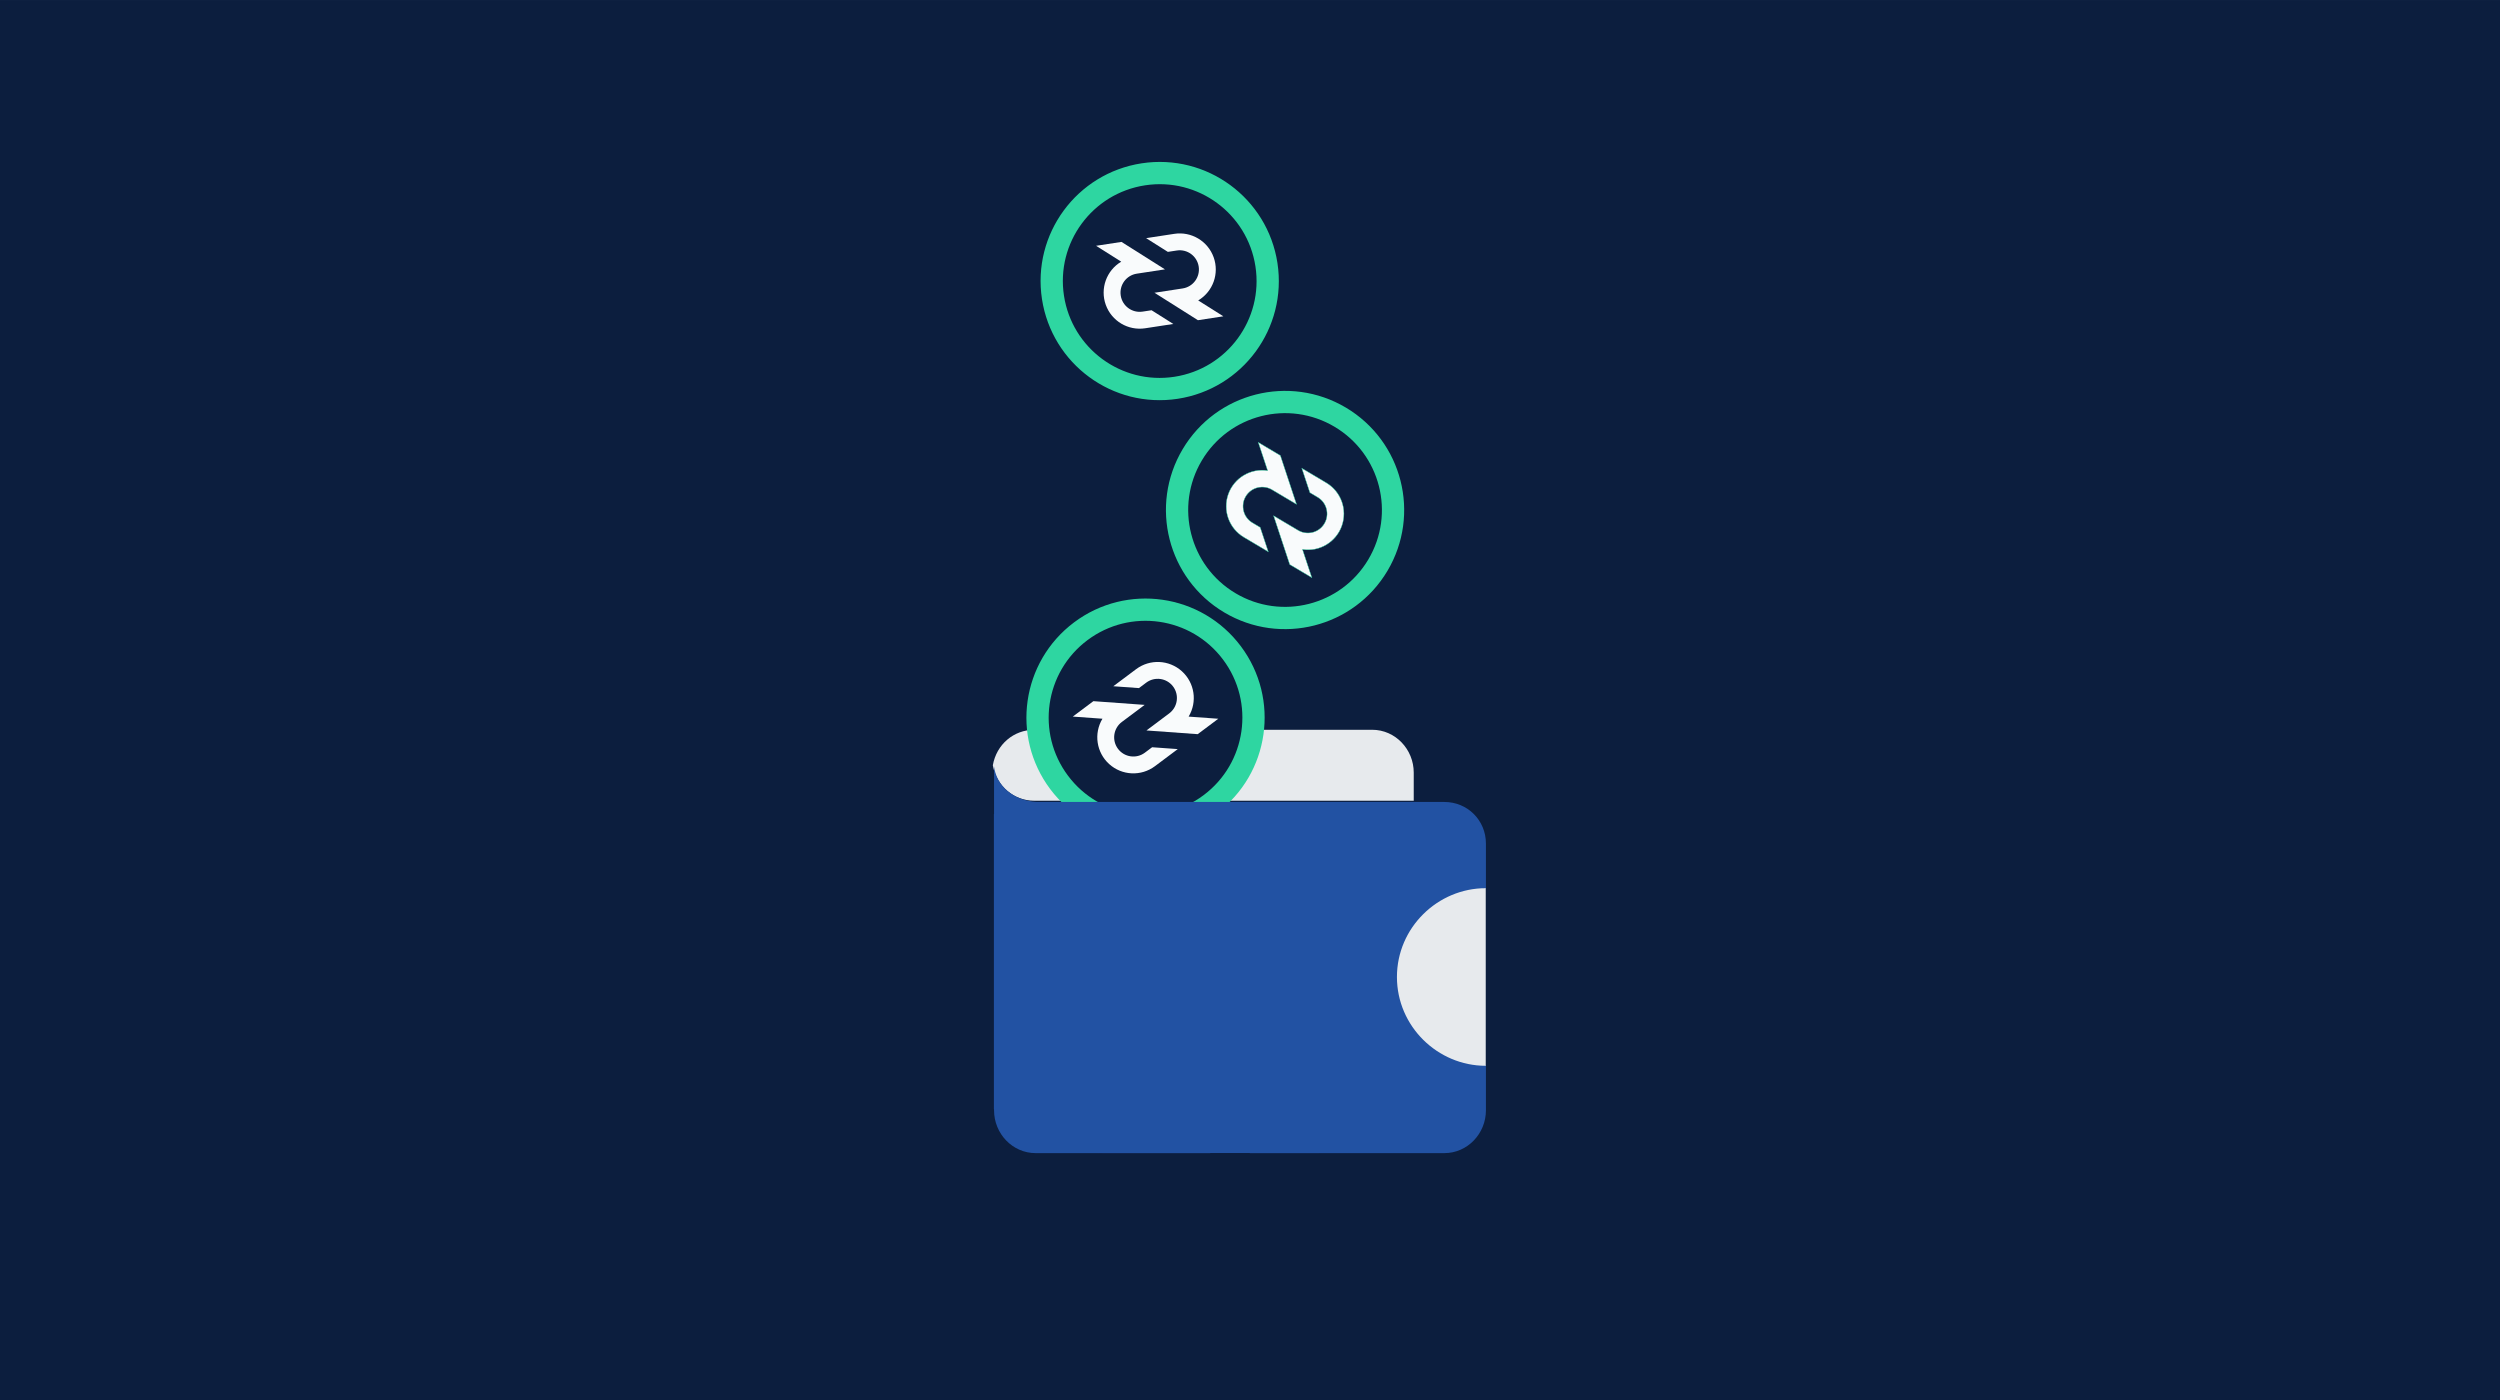
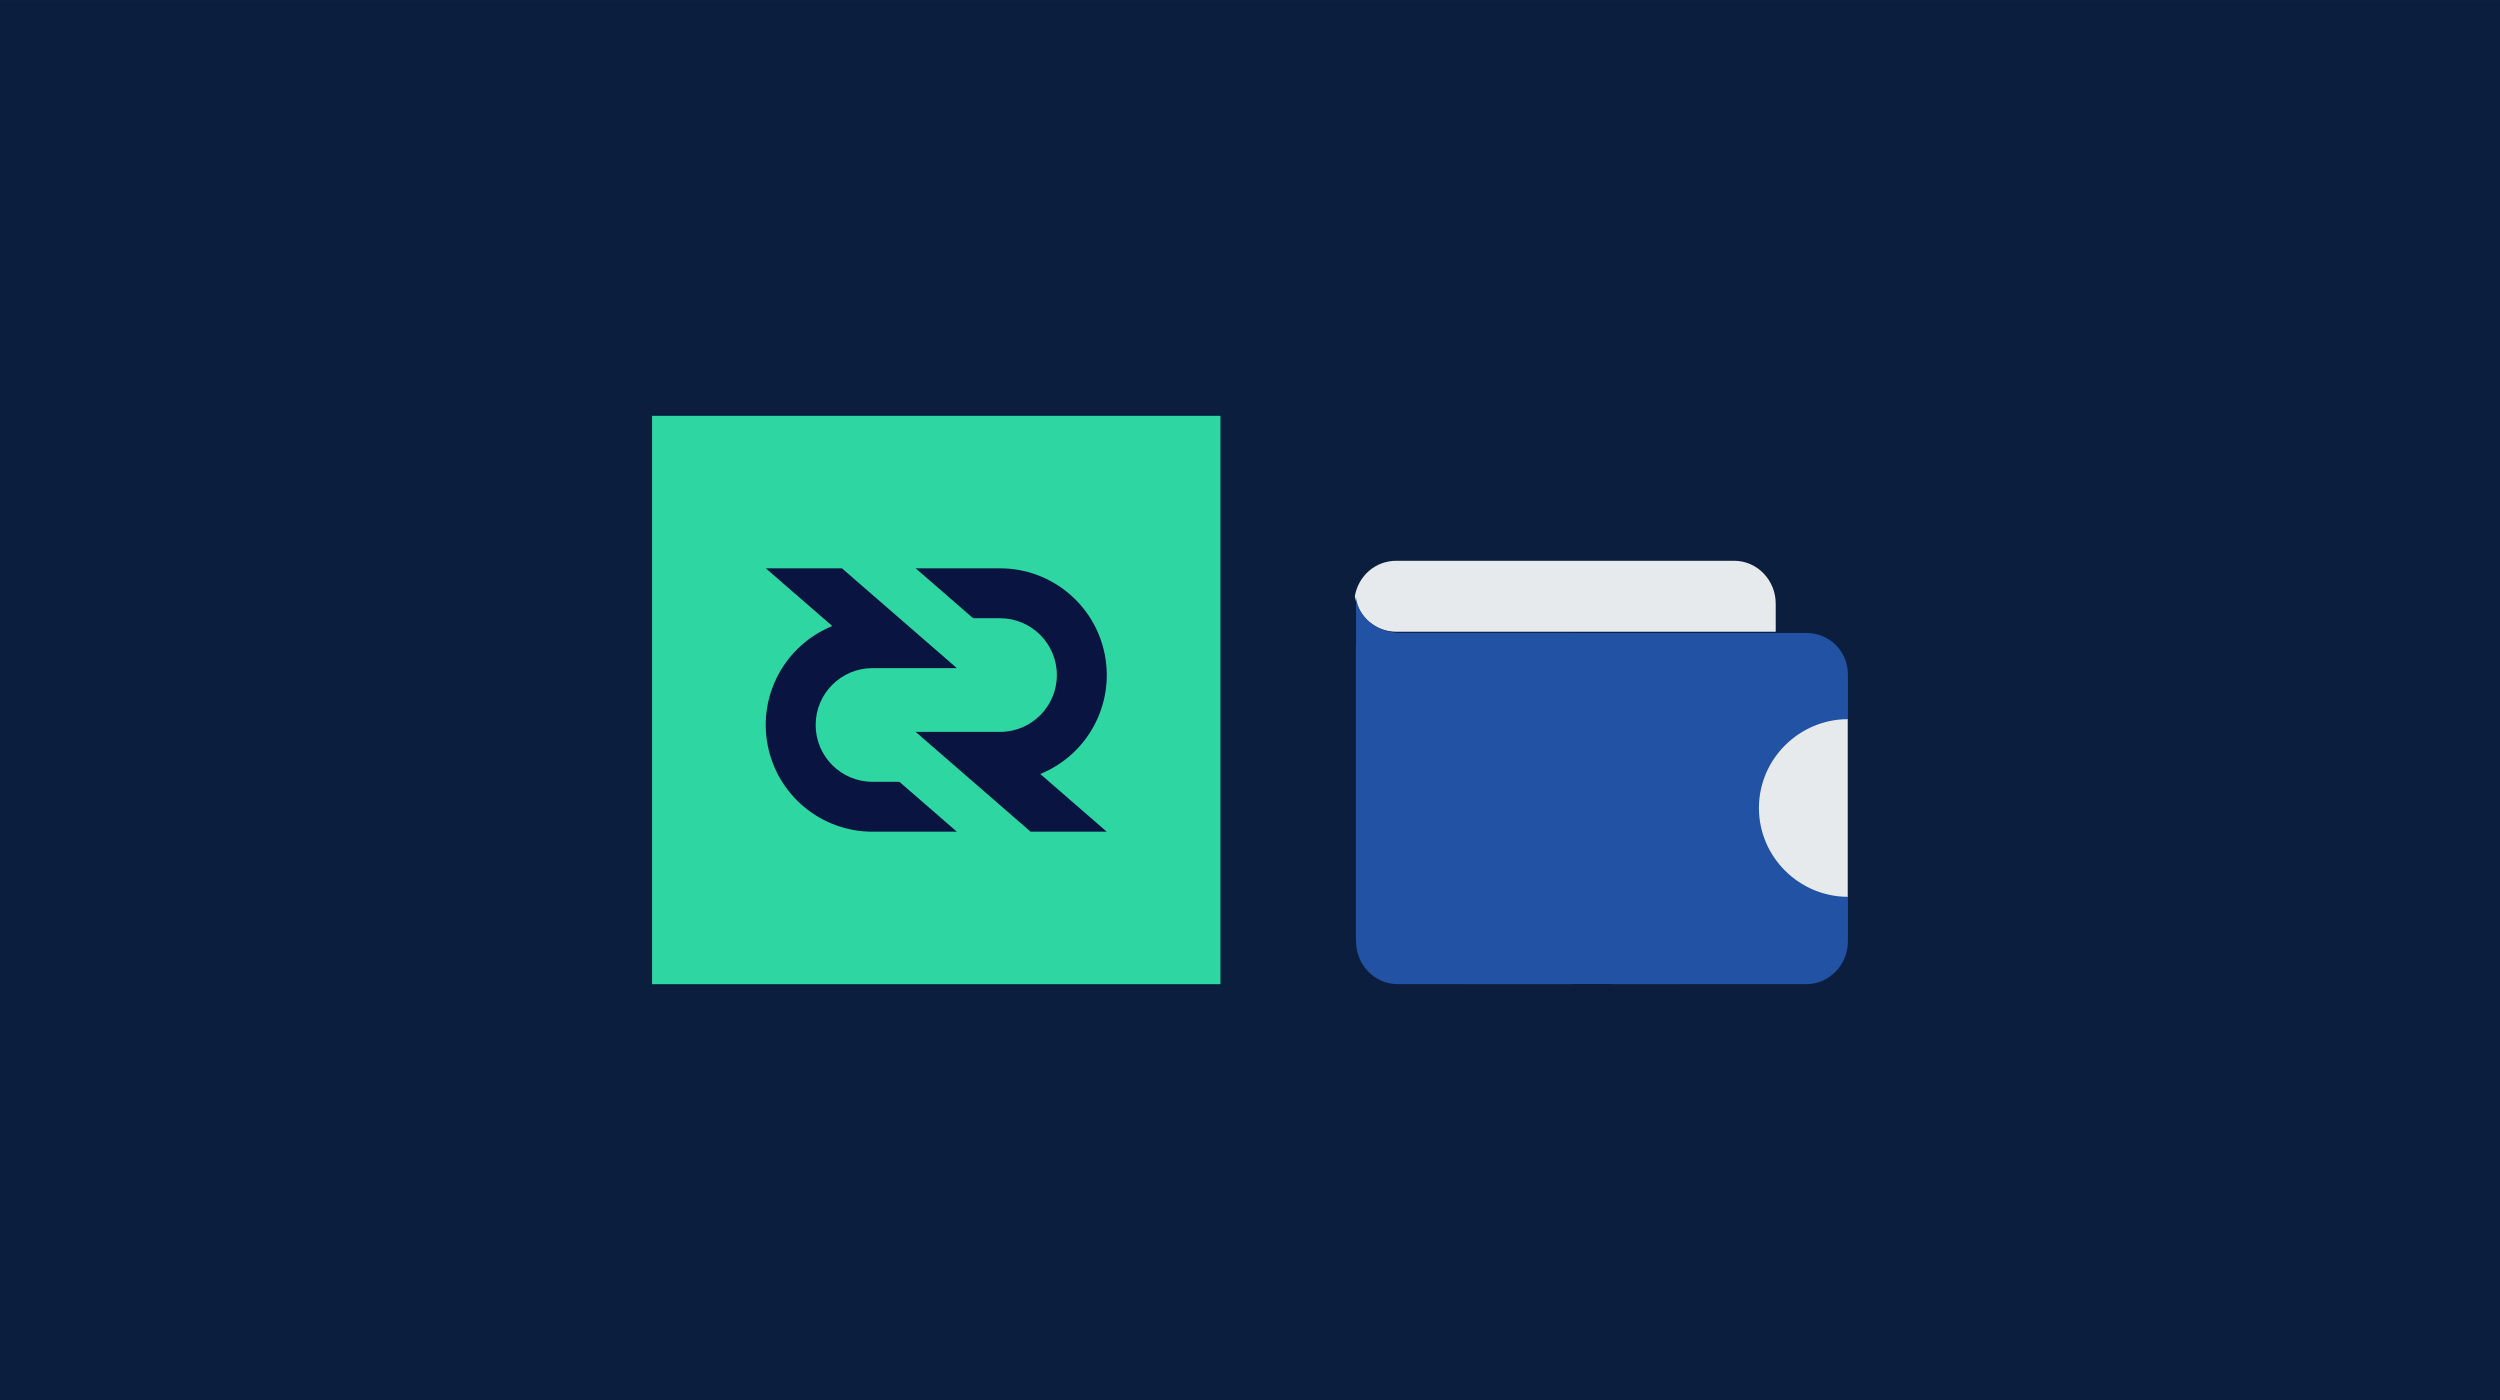
<svg xmlns="http://www.w3.org/2000/svg" xmlns:xlink="http://www.w3.org/1999/xlink" width="500" height="280" viewBox="0 0 132.292 74.083" version="1.1" id="svg2052">
  <defs id="defs2046">
    <linearGradient gradientTransform="translate(7603.2,-872.83)" y2="912.335" x2="-7500.722" y1="912.335" x1="-7558.051" gradientUnits="userSpaceOnUse" id="_Pad__1_">
      <stop id="stop15495" style="stop-color:#62D0C9" offset="0" />
      <stop id="stop15497" style="stop-color:#7DE2AC" offset="1" />
    </linearGradient>
    <linearGradient gradientTransform="translate(7603.2,-872.83)" y2="912.381" x2="-7545.691" y1="912.381" x1="-7603.021" gradientUnits="userSpaceOnUse" id="_Pad_3_1_">
      <stop id="stop15502" style="stop-color:#3268FB" offset="0" />
      <stop id="stop15504" style="stop-color:#4795FA" offset="1" />
    </linearGradient>
    <linearGradient gradientTransform="matrix(0.9578345,0,0,0.9578345,7487.518,-731.0816)" y2="912.335" x2="-7500.722" y1="912.335" x1="-7558.051" gradientUnits="userSpaceOnUse" id="_Pad__1_-2">
      <stop id="stop15495-8" style="stop-color:#62D0C9" offset="0" />
      <stop id="stop15497-3" style="stop-color:#7DE2AC" offset="1" />
    </linearGradient>
    <linearGradient gradientTransform="matrix(0.9578345,0,0,0.9578345,7487.518,-731.0816)" y2="912.381" x2="-7545.691" y1="912.381" x1="-7603.021" gradientUnits="userSpaceOnUse" id="_Pad_3_1_-9">
      <stop id="stop15502-8" style="stop-color:#3268FB" offset="0" />
      <stop id="stop15504-6" style="stop-color:#4795FA" offset="1" />
    </linearGradient>
    <clipPath id="SVGID_8_">
      <use height="100%" width="100%" y="0" x="0" id="use387" style="overflow:visible" xlink:href="#SVGID_7_" />
    </clipPath>
    <clipPath id="clipPath3304">
      <use height="100%" width="100%" y="0" x="0" id="use3302" style="overflow:visible" xlink:href="#SVGID_7_" />
    </clipPath>
    <clipPath id="clipPath3308">
      <use height="100%" width="100%" y="0" x="0" id="use3306" style="overflow:visible" xlink:href="#SVGID_7_" />
    </clipPath>
    <clipPath id="clipPath3312">
      <use height="100%" width="100%" y="0" x="0" id="use3310" style="overflow:visible" xlink:href="#SVGID_7_" />
    </clipPath>
    <clipPath id="SVGID_8_-7">
      <use height="100%" width="100%" y="0" x="0" id="use387-9" style="overflow:visible" xlink:href="#SVGID_7_" />
    </clipPath>
    <clipPath id="clipPath3361">
      <use height="100%" width="100%" y="0" x="0" id="use3359" style="overflow:visible" xlink:href="#SVGID_7_" />
    </clipPath>
    <clipPath id="clipPath3365">
      <use height="100%" width="100%" y="0" x="0" id="use3363" style="overflow:visible" xlink:href="#SVGID_7_" />
    </clipPath>
    <clipPath id="clipPath3369">
      <use height="100%" width="100%" y="0" x="0" id="use3367" style="overflow:visible" xlink:href="#SVGID_7_" />
    </clipPath>
    <clipPath id="SVGID_8_-1">
      <use height="100%" width="100%" y="0" x="0" id="use387-2" style="overflow:visible" xlink:href="#SVGID_7_" />
    </clipPath>
    <clipPath id="clipPath3418">
      <use height="100%" width="100%" y="0" x="0" id="use3416" style="overflow:visible" xlink:href="#SVGID_7_" />
    </clipPath>
    <clipPath id="clipPath3422">
      <use height="100%" width="100%" y="0" x="0" id="use3420" style="overflow:visible" xlink:href="#SVGID_7_" />
    </clipPath>
    <clipPath id="clipPath3426">
      <use height="100%" width="100%" y="0" x="0" id="use3424" style="overflow:visible" xlink:href="#SVGID_7_" />
    </clipPath>
    <clipPath id="SVGID_8_-6">
      <use height="100%" width="100%" y="0" x="0" id="use387-1" style="overflow:visible" xlink:href="#SVGID_7_" />
    </clipPath>
    <clipPath id="clipPath3482">
      <use height="100%" width="100%" y="0" x="0" id="use3480" style="overflow:visible" xlink:href="#SVGID_7_" />
    </clipPath>
    <clipPath id="clipPath3486">
      <use height="100%" width="100%" y="0" x="0" id="use3484" style="overflow:visible" xlink:href="#SVGID_7_" />
    </clipPath>
    <clipPath id="clipPath3490">
      <use height="100%" width="100%" y="0" x="0" id="use3488" style="overflow:visible" xlink:href="#SVGID_7_" />
    </clipPath>
    <clipPath id="SVGID_8_-0">
      <use height="100%" width="100%" y="0" x="0" id="use387-7" style="overflow:visible" xlink:href="#SVGID_7_" />
    </clipPath>
    <clipPath id="clipPath3542">
      <use height="100%" width="100%" y="0" x="0" id="use3540" style="overflow:visible" xlink:href="#SVGID_7_" />
    </clipPath>
    <clipPath id="clipPath3546">
      <use height="100%" width="100%" y="0" x="0" id="use3544" style="overflow:visible" xlink:href="#SVGID_7_" />
    </clipPath>
    <clipPath id="clipPath3550">
      <use height="100%" width="100%" y="0" x="0" id="use3548" style="overflow:visible" xlink:href="#SVGID_7_" />
    </clipPath>
    <defs id="defs291">
      <rect id="SVGID_1_" x="-1036.5" y="-561" width="1280" height="800" />
    </defs>
    <clipPath id="SVGID_2_">
      <use xlink:href="#SVGID_1_" style="overflow:visible;" id="use293" />
    </clipPath>
    <rect id="rect4104" x="-1036.5" y="-561" width="1280" height="800" />
    <rect height="800" width="1280" y="-561" x="-1036.5" id="SVGID_3_" />
    <rect height="800" width="1280" y="-561" x="-1036.5" id="SVGID_5_" />
    <rect height="800" width="1280" y="-561" x="-1036.5" id="SVGID_7_" />
    <rect height="800" width="1280" y="-561" x="-1036.5" id="SVGID_9_" />
    <rect height="800" width="1280" y="-561" x="-1036.5" id="SVGID_11_" />
    <rect height="800" width="1280" y="-561" x="-1036.5" id="SVGID_13_" />
    <rect height="800" width="1280" y="-561" x="-1036.5" id="SVGID_15_" />
    <rect height="800" width="1280" y="-561" x="-1036.5" id="SVGID_17_" />
    <rect height="800" width="1280" y="-561" x="-1036.5" id="SVGID_19_" />
    <rect height="800" width="1280" y="-561" x="-1036.5" id="SVGID_21_" />
    <rect height="800" width="1280" y="-561" x="-1036.5" id="SVGID_23_" />
    <rect height="800" width="1280" y="-561" x="-1036.5" id="SVGID_25_" />
    <rect height="800" width="1280" y="-561" x="-1036.5" id="SVGID_27_" />
    <rect height="800" width="1280" y="-561" x="-1036.5" id="SVGID_29_" />
    <rect height="800" width="1280" y="-561" x="-1036.5" id="SVGID_31_" />
    <rect height="800" width="1280" y="-561" x="-1036.5" id="SVGID_33_" />
    <rect height="800" width="1280" y="-561" x="-1036.5" id="SVGID_35_" />
    <rect height="800" width="1280" y="-561" x="-1036.5" id="SVGID_37_" />
    <rect height="800" width="1280" y="-561" x="-1036.5" id="SVGID_39_" />
    <rect height="800" width="1280" y="-561" x="-1036.5" id="SVGID_41_" />
    <rect height="800" width="1280" y="-561" x="-1036.5" id="SVGID_43_" />
    <rect height="800" width="1280" y="-561" x="-1036.5" id="SVGID_45_" />
    <rect height="800" width="1280" y="-561" x="-1036.5" id="SVGID_47_" />
    <rect height="800" width="1280" y="-561" x="-1036.5" id="SVGID_49_" />
    <rect height="800" width="1280" y="-561" x="-1036.5" id="SVGID_51_" />
    <rect height="800" width="1280" y="-561" x="-1036.5" id="SVGID_53_" />
    <rect height="800" width="1280" y="-561" x="-1036.5" id="SVGID_55_" />
    <rect height="800" width="1280" y="-561" x="-1036.5" id="SVGID_57_" />
    <rect height="800" width="1280" y="-561" x="-1036.5" id="SVGID_59_" />
    <rect height="800" width="1280" y="-561" x="-1036.5" id="SVGID_61_" />
    <rect height="800" width="1280" y="-561" x="-1036.5" id="SVGID_63_" />
    <defs id="defs385">
      <rect height="800" width="1280" y="-561" x="-1036.5" id="rect4182" />
    </defs>
    <clipPath id="SVGID_8_-4">
      <use height="100%" width="100%" y="0" x="0" id="use387-0" style="overflow:visible" xlink:href="#SVGID_7_" />
    </clipPath>
    <defs id="defs291-7">
      <rect id="SVGID_1_-5" x="-1036.5" y="-561" width="1280" height="800" />
    </defs>
    <clipPath id="SVGID_2_-1">
      <use xlink:href="#SVGID_1_-5" style="overflow:visible;" id="use293-3" />
    </clipPath>
    <rect id="rect5706" x="-1036.5" y="-561" width="1280" height="800" />
    <rect height="800" width="1280" y="-561" x="-1036.5" id="SVGID_3_-6" />
    <rect height="800" width="1280" y="-561" x="-1036.5" id="SVGID_5_-7" />
    <rect height="800" width="1280" y="-561" x="-1036.5" id="SVGID_7_-4" />
    <rect height="800" width="1280" y="-561" x="-1036.5" id="SVGID_9_-1" />
    <rect height="800" width="1280" y="-561" x="-1036.5" id="SVGID_11_-0" />
    <rect height="800" width="1280" y="-561" x="-1036.5" id="SVGID_13_-8" />
    <rect height="800" width="1280" y="-561" x="-1036.5" id="SVGID_15_-1" />
    <rect height="800" width="1280" y="-561" x="-1036.5" id="SVGID_17_-2" />
    <rect height="800" width="1280" y="-561" x="-1036.5" id="SVGID_19_-1" />
    <rect height="800" width="1280" y="-561" x="-1036.5" id="SVGID_21_-9" />
    <rect height="800" width="1280" y="-561" x="-1036.5" id="SVGID_23_-5" />
    <rect height="800" width="1280" y="-561" x="-1036.5" id="SVGID_25_-1" />
    <rect height="800" width="1280" y="-561" x="-1036.5" id="SVGID_27_-7" />
    <rect height="800" width="1280" y="-561" x="-1036.5" id="SVGID_29_-2" />
    <rect height="800" width="1280" y="-561" x="-1036.5" id="SVGID_31_-7" />
    <rect height="800" width="1280" y="-561" x="-1036.5" id="SVGID_33_-3" />
    <rect height="800" width="1280" y="-561" x="-1036.5" id="SVGID_35_-5" />
    <rect height="800" width="1280" y="-561" x="-1036.5" id="SVGID_37_-7" />
    <rect height="800" width="1280" y="-561" x="-1036.5" id="SVGID_39_-9" />
    <rect height="800" width="1280" y="-561" x="-1036.5" id="SVGID_41_-8" />
    <rect height="800" width="1280" y="-561" x="-1036.5" id="SVGID_43_-2" />
    <rect height="800" width="1280" y="-561" x="-1036.5" id="SVGID_45_-3" />
    <rect height="800" width="1280" y="-561" x="-1036.5" id="SVGID_47_-1" />
    <rect height="800" width="1280" y="-561" x="-1036.5" id="SVGID_49_-4" />
    <rect height="800" width="1280" y="-561" x="-1036.5" id="SVGID_51_-1" />
    <rect height="800" width="1280" y="-561" x="-1036.5" id="SVGID_53_-9" />
    <rect height="800" width="1280" y="-561" x="-1036.5" id="SVGID_55_-4" />
    <rect height="800" width="1280" y="-561" x="-1036.5" id="SVGID_57_-0" />
    <rect height="800" width="1280" y="-561" x="-1036.5" id="SVGID_59_-8" />
    <rect height="800" width="1280" y="-561" x="-1036.5" id="SVGID_61_-9" />
    <rect height="800" width="1280" y="-561" x="-1036.5" id="SVGID_63_-4" />
    <defs id="defs1135">
      <rect height="800" width="1280" y="-561" x="-1036.5" id="rect6207" />
    </defs>
    <clipPath id="SVGID_56_">
      <use height="100%" width="100%" y="0" x="0" id="use1137" style="overflow:visible" xlink:href="#SVGID_55_-4" />
    </clipPath>
    <style id="style12372">.cls-1{fill:#091440;}.cls-2{fill:#f9fbfc;}</style>
+     <style id="style1084">.cls-1{fill:#2ed7a2;}.cls-2{fill:#091440;}</style>
+     <clipPath id="SVGID_8_-5">
+       <use height="100%" width="100%" y="0" x="0" id="use387-16" style="overflow:visible" xlink:href="#SVGID_7_" />
+     </clipPath>
+     <clipPath id="clipPath1134">
+       <use height="100%" width="100%" y="0" x="0" id="use1132" style="overflow:visible" xlink:href="#SVGID_7_" />
+     </clipPath>
+     <clipPath id="clipPath1138">
+       <use height="100%" width="100%" y="0" x="0" id="use1136" style="overflow:visible" xlink:href="#SVGID_7_" />
+     </clipPath>
+     <clipPath id="clipPath1142">
+       <use height="100%" width="100%" y="0" x="0" id="use1140" style="overflow:visible" xlink:href="#SVGID_7_" />
+     </clipPath>
  </defs>
  <g id="layer1" transform="translate(0,-222.9167)" style="display:inline">
    <rect transform="translate(0,11.24998)" style="display:inline;opacity:1;fill:#0c1e3e;fill-opacity:1;stroke:none;stroke-width:2.072;stroke-linecap:round;stroke-linejoin:round;stroke-miterlimit:4;stroke-dasharray:none;stroke-dashoffset:0;stroke-opacity:1" id="rect5631" width="132.292" height="74.083" x="-1.009661e-006" y="211.667" />
  </g>
  <g id="layer2" transform="translate(0,-211.6667)">
    <g id="g5618" transform="matrix(0.477244,0,0,0.477244,60.03823,20.72871)" />
    <g id="g5620" transform="matrix(0.477244,0,0,0.477244,60.03823,20.72871)" />
    <g id="g5622" transform="matrix(0.477244,0,0,0.477244,60.03823,20.72871)" />
    <g id="g5624" transform="matrix(0.477244,0,0,0.477244,60.03823,20.72871)" />
    <g id="g5626" transform="matrix(0.477244,0,0,0.477244,60.03823,20.72871)" />
    <g id="g5628" transform="matrix(0.477244,0,0,0.477244,60.03823,20.72871)" />
    <g id="g5630" transform="matrix(0.477244,0,0,0.477244,60.03823,20.72871)" />
    <g id="g5632" transform="matrix(0.477244,0,0,0.477244,60.03823,20.72871)" />
    <g id="g5634" transform="matrix(0.477244,0,0,0.477244,60.03823,20.72871)" />
    <g id="g5636" transform="matrix(0.477244,0,0,0.477244,60.03823,20.72871)" />
    <g id="g5638" transform="matrix(0.477244,0,0,0.477244,60.03823,20.72871)" />
    <g id="g5640" transform="matrix(0.477244,0,0,0.477244,60.03823,20.72871)" />
    <g id="g5642" transform="matrix(0.477244,0,0,0.477244,60.03823,20.72871)" />
    <g id="g5644" transform="matrix(0.477244,0,0,0.477244,60.03823,20.72871)" />
    <g id="g5646" transform="matrix(0.477244,0,0,0.477244,60.03823,20.72871)" />
    <g id="g1164" transform="matrix(0.2645833,0,0,0.2645833,357.6328,-135.5049)" />
    <g id="g1166" transform="matrix(0.2645833,0,0,0.2645833,357.6328,-135.5049)" />
    <g id="g1168" transform="matrix(0.2645833,0,0,0.2645833,357.6328,-135.5049)" />
    <g id="g1170" transform="matrix(0.2645833,0,0,0.2645833,357.6328,-135.5049)" />
    <g id="g1172" transform="matrix(0.2645833,0,0,0.2645833,357.6328,-135.5049)" />
    <g id="g1174" transform="matrix(0.2645833,0,0,0.2645833,357.6328,-135.5049)" />
    <g id="g1176" transform="matrix(0.2645833,0,0,0.2645833,357.6328,-135.5049)" />
    <g id="g1178" transform="matrix(0.2645833,0,0,0.2645833,357.6328,-135.5049)" />
    <g id="g1180" transform="matrix(0.2645833,0,0,0.2645833,357.6328,-135.5049)" />
    <g id="g1182" transform="matrix(0.2645833,0,0,0.2645833,357.6328,-135.5049)" />
    <g id="g1184" transform="matrix(0.2645833,0,0,0.2645833,357.6328,-135.5049)" />
    <g id="g1186" transform="matrix(0.2645833,0,0,0.2645833,357.6328,-135.5049)" />
    <g id="g1188" transform="matrix(0.2645833,0,0,0.2645833,357.6328,-135.5049)" />
    <g id="g1190" transform="matrix(0.2645833,0,0,0.2645833,357.6328,-135.5049)" />
    <g id="g1192" transform="matrix(0.2645833,0,0,0.2645833,357.6328,-135.5049)" />
    <g id="g4226" transform="matrix(0.1966657,0,0,0.1966657,385.6014,-161.964)" />
    <g id="g4228" transform="matrix(0.1966657,0,0,0.1966657,385.6014,-161.964)" />
    <g id="g4230" transform="matrix(0.1966657,0,0,0.1966657,385.6014,-161.964)" />
    <g id="g4232" transform="matrix(0.1966657,0,0,0.1966657,385.6014,-161.964)" />
    <g id="g4234" transform="matrix(0.1966657,0,0,0.1966657,385.6014,-161.964)" />
    <g id="g4236" transform="matrix(0.1966657,0,0,0.1966657,385.6014,-161.964)" />
    <g id="g4238" transform="matrix(0.1966657,0,0,0.1966657,385.6014,-161.964)" />
    <g id="g4240" transform="matrix(0.1966657,0,0,0.1966657,385.6014,-161.964)" />
    <g id="g4242" transform="matrix(0.1966657,0,0,0.1966657,385.6014,-161.964)" />
    <g id="g4244" transform="matrix(0.1966657,0,0,0.1966657,385.6014,-161.964)" />
    <g id="g4246" transform="matrix(0.1966657,0,0,0.1966657,385.6014,-161.964)" />
    <g id="g4248" transform="matrix(0.1966657,0,0,0.1966657,385.6014,-161.964)" />
    <g id="g4250" transform="matrix(0.1966657,0,0,0.1966657,385.6014,-161.964)" />
    <g id="g4252" transform="matrix(0.1966657,0,0,0.1966657,385.6014,-161.964)" />
    <g id="g4254" transform="matrix(0.1966657,0,0,0.1966657,385.6014,-161.964)" />
    <g transform="matrix(0.2645833,0,0,0.2645833,-350.7615,-223.0378)" id="g38900" />
    <g transform="matrix(0.2645833,0,0,0.2645833,-350.7615,-223.0378)" id="g38902" />
    <g transform="matrix(0.2645833,0,0,0.2645833,-350.7615,-223.0378)" id="g38904" />
    <g transform="matrix(0.2645833,0,0,0.2645833,-350.7615,-223.0378)" id="g38906" />
    <g transform="matrix(0.2645833,0,0,0.2645833,-350.7615,-223.0378)" id="g38908" />
    <g transform="matrix(0.2645833,0,0,0.2645833,-350.7615,-223.0378)" id="g38910" />
    <g transform="matrix(0.2645833,0,0,0.2645833,-350.7615,-223.0378)" id="g38912" />
    <g transform="matrix(0.2645833,0,0,0.2645833,-350.7615,-223.0378)" id="g38914" />
    <g transform="matrix(0.2645833,0,0,0.2645833,-350.7615,-223.0378)" id="g38916" />
    <g transform="matrix(0.2645833,0,0,0.2645833,-350.7615,-223.0378)" id="g38918" />
    <g transform="matrix(0.2645833,0,0,0.2645833,-350.7615,-223.0378)" id="g38920" />
    <g transform="matrix(0.2645833,0,0,0.2645833,-350.7615,-223.0378)" id="g38922" />
    <g transform="matrix(0.2645833,0,0,0.2645833,-350.7615,-223.0378)" id="g38924" />
    <g transform="matrix(0.2645833,0,0,0.2645833,-350.7615,-223.0378)" id="g38926" />
    <g transform="matrix(0.2645833,0,0,0.2645833,-350.7615,-223.0378)" id="g38928" />
    <g transform="matrix(0.3620303,0,0,0.3620303,266.3673,-211.2541)" id="g39211" />
    <g transform="matrix(0.3620303,0,0,0.3620303,266.3673,-211.2541)" id="g39213" />
    <g transform="matrix(0.3620303,0,0,0.3620303,266.3673,-211.2541)" id="g39215" />
    <g transform="matrix(0.3620303,0,0,0.3620303,266.3673,-211.2541)" id="g39217" />
    <g transform="matrix(0.3620303,0,0,0.3620303,266.3673,-211.2541)" id="g39219" />
    <g transform="matrix(0.3620303,0,0,0.3620303,266.3673,-211.2541)" id="g39221" />
    <g transform="matrix(0.3620303,0,0,0.3620303,266.3673,-211.2541)" id="g39223" />
    <g transform="matrix(0.3620303,0,0,0.3620303,266.3673,-211.2541)" id="g39225" />
    <g transform="matrix(0.3620303,0,0,0.3620303,266.3673,-211.2541)" id="g39227" />
    <g transform="matrix(0.3620303,0,0,0.3620303,266.3673,-211.2541)" id="g39229" />
    <g transform="matrix(0.3620303,0,0,0.3620303,266.3673,-211.2541)" id="g39231" />
    <g transform="matrix(0.3620303,0,0,0.3620303,266.3673,-211.2541)" id="g39233" />
    <g transform="matrix(0.3620303,0,0,0.3620303,266.3673,-211.2541)" id="g39235" />
    <g transform="matrix(0.3620303,0,0,0.3620303,266.3673,-211.2541)" id="g39237" />
    <g transform="matrix(0.3620303,0,0,0.3620303,266.3673,-211.2541)" id="g39239" />
    <g id="g38900-5" transform="matrix(0.2645833,0,0,0.2645833,-350.7615,-223.0378)" />
    <g id="g38902-0" transform="matrix(0.2645833,0,0,0.2645833,-350.7615,-223.0378)" />
    <g id="g38904-6" transform="matrix(0.2645833,0,0,0.2645833,-350.7615,-223.0378)" />
    <g id="g38906-4" transform="matrix(0.2645833,0,0,0.2645833,-350.7615,-223.0378)" />
    <g id="g38908-0" transform="matrix(0.2645833,0,0,0.2645833,-350.7615,-223.0378)" />
    <g id="g38910-3" transform="matrix(0.2645833,0,0,0.2645833,-350.7615,-223.0378)" />
    <g id="g38912-0" transform="matrix(0.2645833,0,0,0.2645833,-350.7615,-223.0378)" />
    <g id="g38914-3" transform="matrix(0.2645833,0,0,0.2645833,-350.7615,-223.0378)" />
    <g id="g38916-3" transform="matrix(0.2645833,0,0,0.2645833,-350.7615,-223.0378)" />
    <g id="g38918-5" transform="matrix(0.2645833,0,0,0.2645833,-350.7615,-223.0378)" />
    <g id="g38920-2" transform="matrix(0.2645833,0,0,0.2645833,-350.7615,-223.0378)" />
    <g id="g38922-4" transform="matrix(0.2645833,0,0,0.2645833,-350.7615,-223.0378)" />
    <g id="g38924-4" transform="matrix(0.2645833,0,0,0.2645833,-350.7615,-223.0378)" />
    <g id="g38926-4" transform="matrix(0.2645833,0,0,0.2645833,-350.7615,-223.0378)" />
    <g id="g38928-1" transform="matrix(0.2645833,0,0,0.2645833,-350.7615,-223.0378)" />
    <g id="g39211-9" transform="matrix(0.3620303,0,0,0.3620303,266.3673,-211.2541)" />
    <g id="g39213-9" transform="matrix(0.3620303,0,0,0.3620303,266.3673,-211.2541)" />
    <g id="g39215-1" transform="matrix(0.3620303,0,0,0.3620303,266.3673,-211.2541)" />
    <g id="g39217-5" transform="matrix(0.3620303,0,0,0.3620303,266.3673,-211.2541)" />
    <g id="g39219-1" transform="matrix(0.3620303,0,0,0.3620303,266.3673,-211.2541)" />
    <g id="g39221-5" transform="matrix(0.3620303,0,0,0.3620303,266.3673,-211.2541)" />
    <g id="g39223-3" transform="matrix(0.3620303,0,0,0.3620303,266.3673,-211.2541)" />
    <g id="g39225-8" transform="matrix(0.3620303,0,0,0.3620303,266.3673,-211.2541)" />
    <g id="g39227-6" transform="matrix(0.3620303,0,0,0.3620303,266.3673,-211.2541)" />
    <g id="g39229-9" transform="matrix(0.3620303,0,0,0.3620303,266.3673,-211.2541)" />
    <g id="g39231-5" transform="matrix(0.3620303,0,0,0.3620303,266.3673,-211.2541)" />
    <g id="g39233-0" transform="matrix(0.3620303,0,0,0.3620303,266.3673,-211.2541)" />
    <g id="g39235-7" transform="matrix(0.3620303,0,0,0.3620303,266.3673,-211.2541)" />
    <g id="g39237-2" transform="matrix(0.3620303,0,0,0.3620303,266.3673,-211.2541)" />
    <g id="g39239-0" transform="matrix(0.3620303,0,0,0.3620303,266.3673,-211.2541)" />
    <g id="g9304" transform="matrix(6.53348,0,0,6.53348,120.3776,-449.657)" />
    <g id="g9306" transform="matrix(6.53348,0,0,6.53348,120.3776,-449.657)" />
    <g id="g9308" transform="matrix(6.53348,0,0,6.53348,120.3776,-449.657)" />
    <g id="g9310" transform="matrix(6.53348,0,0,6.53348,120.3776,-449.657)" />
    <g id="g9312" transform="matrix(6.53348,0,0,6.53348,120.3776,-449.657)" />
    <g id="g9314" transform="matrix(6.53348,0,0,6.53348,120.3776,-449.657)" />
    <g id="g9316" transform="matrix(6.53348,0,0,6.53348,120.3776,-449.657)" />
    <g id="g9318" transform="matrix(6.53348,0,0,6.53348,120.3776,-449.657)" />
    <g id="g9320" transform="matrix(6.53348,0,0,6.53348,120.3776,-449.657)" />
    <g id="g9322" transform="matrix(6.53348,0,0,6.53348,120.3776,-449.657)" />
    <g id="g9324" transform="matrix(6.53348,0,0,6.53348,120.3776,-449.657)" />
    <g id="g9326" transform="matrix(6.53348,0,0,6.53348,120.3776,-449.657)" />
    <g id="g9328" transform="matrix(6.53348,0,0,6.53348,120.3776,-449.657)" />
    <g id="g9330" transform="matrix(6.53348,0,0,6.53348,120.3776,-449.657)" />
    <g id="g9332" transform="matrix(6.53348,0,0,6.53348,120.3776,-449.657)" />
    <flowRoot xml:space="preserve" id="flowRoot9531" style="font-style:normal;font-weight:normal;font-size:40px;line-height:1.25;font-family:sans-serif;letter-spacing:0px;word-spacing:0px;fill:#000000;fill-opacity:1;stroke:none" transform="scale(0.2645833)">
      <flowRegion id="flowRegion9533">
        <rect id="rect9535" width="807.625" height="208.868" x="915.54" y="1375.897" />
      </flowRegion>
      <flowPara id="flowPara9537" />
    </flowRoot>
    <text style="font-size:3.175px;font-family:SourceSansPro-Regular;fill:#0c1e3e;stroke-width:0.265" id="text12" x="-96.632" y="350.955" />
    <text style="font-size:3.175px;font-family:SourceSansPro-Regular;fill:#596e82;stroke-width:0.265" id="text38" x="-54.259" y="356.775" />
    <text style="font-size:3.175px;font-family:SourceSansPro-Regular;fill:#596e82;stroke-width:0.265" id="text68" x="-52.954" y="362.595" />
    <text style="font-size:3.175px;font-family:SourceSansPro-Regular;fill:#596e82;stroke-width:0.265" id="text92" x="-58.263" y="368.415" />
-     <path style="fill:#e7eaed;fill-opacity:1" id="path410-1" clip-path="url(#SVGID_8_)" d="m -308.3,-117.8 h 31 v -2.3 c 0,-1.9 -1.5,-3.5 -3.4,-3.5 h -27.6 c -1.7,0 -3.1,1.2 -3.4,2.9 0.3,1.7 1.7,2.9 3.4,2.9" class="st13" transform="matrix(0.6474686,0,0,0.6474686,254.3533,330.3109)" />
-     <circle style="fill:#0c1e3e;fill-opacity:1;stroke:#2ed6a1;stroke-width:1.178;stroke-miterlimit:4;stroke-dasharray:none;stroke-opacity:1" id="path12370" cx="-101.135" cy="236.152" r="5.714" transform="rotate(-36.8319)" />
-     <g id="_Group_" data-name="&lt;Group&gt;" transform="matrix(0.01625882,-0.01217728,0.01217728,0.01625882,53.50921,248.6226)">
-       <g id="_Group_2" data-name="&lt;Group&gt;">
-         <g id="_Group_3" data-name="&lt;Group&gt;">
-           <path style="fill:#f9fbfc" id="_Path_" data-name="&lt;Path&gt;" class="cls-2" d="m 231.88,278.06 h 74.22 a 50,50 0 0 0 0,-100 h -23.65 l -50.57,-43.9 h 74.22 a 93.92,93.92 0 0 1 35.38,180.92 L 400,365.86 h -67 z" />
-         </g>
-         <g id="_Group_4" data-name="&lt;Group&gt;">
-           <path style="fill:#f9fbfc" id="_Path_2" data-name="&lt;Path&gt;" class="cls-2" d="M 268.12,221.95 H 193.9 a 50,50 0 0 0 0,100 h 23.64 l 50.57,43.9 H 193.9 A 93.92,93.92 0 0 1 158.52,184.93 L 100,134.14 h 67 z" />
-         </g>
-       </g>
-     </g>
-     <path style="fill:#2252a3;fill-opacity:1" id="path412-8" clip-path="url(#SVGID_8_)" d="m -311.6,-120.6 c 0,0 0,0.1 0,0.1 0,0 0,0 0,0 0,0 0,0.1 0,0.1 0,0 0,0 0,0.1 0,0 0,0.1 0,0.1 0,0.1 0,0.1 0,0.2 v 5.7 9.9 c 2.4,-2.9 6,-4.8 10.1,-4.8 7.1,0 12.9,5.8 12.9,13 0,2.6 -0.8,5.1 -2.1,7.2 h 15.9 c 1.9,0 3.4,-1.6 3.4,-3.5 v -3.7 c -3.9,0 -7.2,-3.2 -7.2,-7.2 0,-4 3.3,-7.2 7.2,-7.2 v -3.7 c 0,-1.9 -1.5,-3.4 -3.4,-3.4 h -2.3 v 0 h -31 c -1.9,-0.1 -3.3,-1.3 -3.5,-2.9 v 0" class="st14" transform="matrix(0.6474686,0,0,0.6474686,254.3533,330.3109)" />
-     <path style="fill:#e7eaed;fill-opacity:1" id="path414-1" clip-path="url(#SVGID_8_)" d="m -278.7,-103.4 c 0,4 3.3,7.2 7.2,7.2 v -0.2 -2.9 -8.4 -2.9 c -3.9,0 -7.2,3.2 -7.2,7.2" class="st13" transform="matrix(0.652657,0,0,0.652657,255.817,330.8505)" />
-     <polygon class="st11" points="-303.1,-97.7 -308.9,-97.7 -308.9,-94.8 -303.1,-94.8 -303.1,-89 -300.2,-89 -300.2,-94.8 -294.5,-94.8 -294.5,-97.7 -300.2,-97.7 -300.2,-103.4 -303.1,-103.4 " id="polygon420" transform="matrix(0.6474686,0,0,0.6474686,254.3533,330.3109)" style="fill:#171740" />
    <text style="font-size:3.175px;font-family:SourceSansPro-Regular;fill:#0c1e3e;stroke-width:0.265" id="text12-5" x="-172.139" y="157.961" />
    <text style="font-size:3.175px;font-family:SourceSansPro-Regular;fill:#596e82;stroke-width:0.265" id="text38-9" x="-129.766" y="163.781" />
    <text style="font-size:3.175px;font-family:SourceSansPro-Regular;fill:#596e82;stroke-width:0.265" id="text68-0" x="-128.461" y="169.601" />
    <text style="font-size:3.175px;font-family:SourceSansPro-Regular;fill:#596e82;stroke-width:0.265" id="text92-9" x="-133.77" y="175.421" />
-     <g transform="rotate(30.71468,55.48491,242.6124)" id="g12455" style="stroke:#2ed6a1;stroke-opacity:1">
-       <circle style="fill:#0c1e3e;fill-opacity:1;stroke:#2ed6a1;stroke-width:1.178;stroke-miterlimit:4;stroke-dasharray:none;stroke-opacity:1" id="circle12416" cx="64.224" cy="232.817" r="5.714" />
-       <g id="g12428" data-name="&lt;Group&gt;" transform="matrix(0.02031343,0,0,0.02031343,59.14546,227.7386)" style="stroke:#2ed6a1;stroke-opacity:1">
-         <g id="g12426" data-name="&lt;Group&gt;" style="stroke:#2ed6a1;stroke-opacity:1">
-           <g id="g12420" data-name="&lt;Group&gt;" style="stroke:#2ed6a1;stroke-opacity:1">
-             <path style="fill:#f9fbfc;stroke:#2ed6a1;stroke-opacity:1" id="path12418" data-name="&lt;Path&gt;" class="cls-2" d="m 231.88,278.06 h 74.22 a 50,50 0 0 0 0,-100 h -23.65 l -50.57,-43.9 h 74.22 a 93.92,93.92 0 0 1 35.38,180.92 L 400,365.86 h -67 z" />
-           </g>
-           <g id="g12424" data-name="&lt;Group&gt;" style="stroke:#2ed6a1;stroke-opacity:1">
-             <path style="fill:#f9fbfc;stroke:#2ed6a1;stroke-opacity:1" id="path12422" data-name="&lt;Path&gt;" class="cls-2" d="M 268.12,221.95 H 193.9 a 50,50 0 0 0 0,100 h 23.64 l 50.57,43.9 H 193.9 A 93.92,93.92 0 0 1 158.52,184.93 L 100,134.14 h 67 z" />
+     <g id="g1327" transform="translate(-16.60221,1.3999999e-6)">
+       <g transform="matrix(0.06014978,0,0,0.06014978,51.10839,233.6709)" id="g1110">
+         <rect style="fill:#2ed7a2" y="0" x="0" id="_Rectangle_" data-name="&lt;Rectangle&gt;" class="cls-1" width="500" height="500" />
+         <g id="_Group_" data-name="&lt;Group&gt;">
+           <g id="_Group_2" data-name="&lt;Group&gt;">
+             <g id="_Group_3" data-name="&lt;Group&gt;">
+               <path style="fill:#091440" id="_Path_" data-name="&lt;Path&gt;" class="cls-2" d="m 231.88,278.06 h 74.22 a 50,50 0 0 0 0,-100 h -23.65 l -50.57,-43.9 h 74.22 a 93.92,93.92 0 0 1 35.38,180.92 L 400,365.86 h -67 z" />
+             </g>
+             <g id="_Group_4" data-name="&lt;Group&gt;">
+               <path style="fill:#091440" id="_Path_2" data-name="&lt;Path&gt;" class="cls-2" d="M 268.12,221.95 H 193.9 a 50,50 0 0 0 0,100 h 23.64 l 50.57,43.9 H 193.9 A 93.92,93.92 0 0 1 158.52,184.93 L 100,134.14 h 67 z" />
+             </g>
          </g>
        </g>
      </g>
-     </g>
-     <circle style="fill:#0c1e3e;fill-opacity:1;stroke:#2ed6a1;stroke-width:1.178;stroke-miterlimit:4;stroke-dasharray:none;stroke-opacity:1" id="circle12432" cx="26.412" cy="233.213" r="5.714" transform="rotate(-8.695955)" />
-     <g id="g12444" data-name="&lt;Group&gt;" transform="matrix(0.02007992,-0.00307121,0.00307121,0.02007992,55.58052,222.2868)">
-       <g id="g12442" data-name="&lt;Group&gt;">
-         <g id="g12436" data-name="&lt;Group&gt;">
-           <path style="fill:#f9fbfc" id="path12434" data-name="&lt;Path&gt;" class="cls-2" d="m 231.88,278.06 h 74.22 a 50,50 0 0 0 0,-100 h -23.65 l -50.57,-43.9 h 74.22 a 93.92,93.92 0 0 1 35.38,180.92 L 400,365.86 h -67 z" />
-         </g>
-         <g id="g12440" data-name="&lt;Group&gt;">
-           <path style="fill:#f9fbfc" id="path12438" data-name="&lt;Path&gt;" class="cls-2" d="M 268.12,221.95 H 193.9 a 50,50 0 0 0 0,100 h 23.64 l 50.57,43.9 H 193.9 A 93.92,93.92 0 0 1 158.52,184.93 L 100,134.14 h 67 z" />
-         </g>
+       <g id="g1120" transform="translate(35.75742,-8.943062)">
+         <path style="fill:#e7eaed;fill-opacity:1" id="path410-1" clip-path="url(#SVGID_8_-5)" d="m -308.3,-117.8 h 31 v -2.3 c 0,-1.9 -1.5,-3.5 -3.4,-3.5 h -27.6 c -1.7,0 -3.1,1.2 -3.4,2.9 0.3,1.7 1.7,2.9 3.4,2.9" class="st13" transform="matrix(0.6474686,0,0,0.6474686,254.3533,330.3109)" />
+         <path style="fill:#2252a3;fill-opacity:1" id="path412-8" clip-path="url(#SVGID_8_-5)" d="m -311.6,-120.6 c 0,0 0,0.1 0,0.1 0,0 0,0 0,0 0,0 0,0.1 0,0.1 0,0 0,0 0,0.1 0,0 0,0.1 0,0.1 0,0.1 0,0.1 0,0.2 v 5.7 9.9 c 2.4,-2.9 6,-4.8 10.1,-4.8 7.1,0 12.9,5.8 12.9,13 0,2.6 -0.8,5.1 -2.1,7.2 h 15.9 c 1.9,0 3.4,-1.6 3.4,-3.5 v -3.7 c -3.9,0 -7.2,-3.2 -7.2,-7.2 0,-4 3.3,-7.2 7.2,-7.2 v -3.7 c 0,-1.9 -1.5,-3.4 -3.4,-3.4 h -2.3 v 0 h -31 c -1.9,-0.1 -3.3,-1.3 -3.5,-2.9 v 0" class="st14" transform="matrix(0.6474686,0,0,0.6474686,254.3533,330.3109)" />
+         <path style="fill:#e7eaed;fill-opacity:1" id="path414-1" clip-path="url(#SVGID_8_-5)" d="m -278.7,-103.4 c 0,4 3.3,7.2 7.2,7.2 v -0.2 -2.9 -8.4 -2.9 c -3.9,0 -7.2,3.2 -7.2,7.2" class="st13" transform="matrix(0.652657,0,0,0.652657,255.817,330.8505)" />
+         <polygon class="st11" points="-294.5,-97.7 -300.2,-97.7 -300.2,-103.4 -303.1,-103.4 -303.1,-97.7 -308.9,-97.7 -308.9,-94.8 -303.1,-94.8 -303.1,-89 -300.2,-89 -300.2,-94.8 -294.5,-94.8 " id="polygon420" transform="matrix(0.6474686,0,0,0.6474686,254.3533,330.3109)" style="fill:#171740" />
+         <path style="fill:#2252a3;fill-opacity:1;stroke-width:2.447" clip-path="url(#SVGID_8_-5)" d="m 207.131,160.393 c -4.65,0 -8.32,3.671 -8.32,8.32 v 9.055 c 9.544,0 17.619,7.831 17.619,17.619 0,9.789 -8.075,17.619 -17.619,17.619 v 9.055 c 0,4.65 3.671,8.564 8.32,8.564 h 34.918 v -9.227 c -0.73,-2.705 -1.146,-5.52 -1.146,-8.393 0,-2.947 0.404,-5.794 1.146,-8.498 v -44.115 h -29.289 z" transform="matrix(0.2645833,0,0,0.2645833,0,211.6667)" id="path12479" />
+         <rect style="fill:#2252a3;fill-opacity:1;stroke:none;stroke-width:1.277;stroke-miterlimit:4;stroke-dasharray:none;stroke-opacity:1" id="rect12486" width="11.461" height="15.624" x="52.594" y="254.743" />
+         <rect y="257.057" x="58.339" height="15.624" width="11.461" id="rect12488" style="fill:#2252a3;fill-opacity:1;stroke:none;stroke-width:1.277;stroke-miterlimit:4;stroke-dasharray:none;stroke-opacity:1" />
      </g>
    </g>
-     <path style="fill:#2252a3;fill-opacity:1;stroke-width:2.447" clip-path="url(#SVGID_8_)" d="M 207.131 160.393 C 202.481 160.393 198.811 164.063 198.811 168.713 L 198.811 177.768 C 208.354 177.768 216.43 185.598 216.43 195.387 C 216.43 205.175 208.354 213.006 198.811 213.006 L 198.811 222.061 C 198.811 226.71 202.481 230.625 207.131 230.625 L 242.049 230.625 L 242.049 221.398 C 241.318 218.693 240.902 215.878 240.902 213.006 C 240.902 210.059 241.306 207.212 242.049 204.508 L 242.049 160.393 L 212.76 160.393 L 207.131 160.393 z " transform="matrix(0.2645833,0,0,0.2645833,0,211.6667)" id="path12479" />
-     <rect style="fill:#2252a3;fill-opacity:1;stroke:none;stroke-width:1.277;stroke-miterlimit:4;stroke-dasharray:none;stroke-opacity:1" id="rect12486" width="11.461" height="15.624" x="52.594" y="254.743" />
-     <rect y="257.057" x="58.339" height="15.624" width="11.461" id="rect12488" style="fill:#2252a3;fill-opacity:1;stroke:none;stroke-width:1.277;stroke-miterlimit:4;stroke-dasharray:none;stroke-opacity:1" />
  </g>
  <style type="text/css" id="style39110">
	.st0{fill:url(#_Pad__1_);}
	.st1{fill:#4971FA;}
	.st2{fill:url(#_Pad_3_1_);}
</style>
  <style id="style39110-0" type="text/css">
	.st0{fill:url(#_Pad__1_);}
	.st1{fill:#4971FA;}
	.st2{fill:url(#_Pad_3_1_);}
</style>
  <style id="style2" type="text/css">
	.st0{fill:none;stroke:#EDEDED;stroke-miterlimit:10;}
	.st1{clip-path:url(#SVGID_2_);fill:#8296A6;}
	.st2{clip-path:url(#SVGID_2_);fill:#6ED4F2;}
	.st3{clip-path:url(#SVGID_2_);fill:#26549E;}
	.st4{clip-path:url(#SVGID_2_);fill:none;stroke:#2E73FA;stroke-miterlimit:10;}
	.st5{clip-path:url(#SVGID_2_);fill:#171740;}
	.st6{clip-path:url(#SVGID_2_);fill:#8794A3;}
	.st7{clip-path:url(#SVGID_2_);fill:#122E4A;}
	.st8{fill:#8794A3;}
	.st9{clip-path:url(#SVGID_4_);fill:#8794A3;}
	.st10{clip-path:url(#SVGID_4_);fill:#171740;}
	.st11{fill:#171740;}
	.st12{clip-path:url(#SVGID_6_);fill:#8794A3;}
	.st13{clip-path:url(#SVGID_8_);fill:#8794A3;}
	.st14{clip-path:url(#SVGID_8_);fill:#171740;}
	.st15{clip-path:url(#SVGID_10_);fill:#8794A3;}
	.st16{clip-path:url(#SVGID_10_);fill:#171740;}
	.st17{clip-path:url(#SVGID_12_);fill:#8794A3;}
	.st18{clip-path:url(#SVGID_12_);fill:#171740;}
	.st19{clip-path:url(#SVGID_14_);fill:#8794A3;}
	.st20{clip-path:url(#SVGID_14_);fill:#171740;}
	.st21{clip-path:url(#SVGID_16_);fill:#171740;}
	.st22{clip-path:url(#SVGID_16_);fill:#8794A3;}
	.st23{clip-path:url(#SVGID_16_);fill:#122E4A;}
	.st24{clip-path:url(#SVGID_18_);fill:#171740;}
	.st25{clip-path:url(#SVGID_20_);fill:#8794A3;}
	.st26{clip-path:url(#SVGID_20_);fill:#171740;}
	.st27{clip-path:url(#SVGID_22_);fill:#171740;}
	.st28{clip-path:url(#SVGID_24_);fill:#8794A3;}
	.st29{clip-path:url(#SVGID_24_);fill:#171740;}
	.st30{clip-path:url(#SVGID_26_);fill:#171740;}
	.st31{fill:#122E4A;}
	.st32{clip-path:url(#SVGID_28_);fill:#171740;}
	.st33{clip-path:url(#SVGID_28_);fill:#8794A3;}
	.st34{fill:#FFFFFF;}
	.st35{clip-path:url(#SVGID_30_);fill:#171740;}
	.st36{clip-path:url(#SVGID_32_);fill:#8794A3;}
	.st37{clip-path:url(#SVGID_32_);fill:#171740;}
	.st38{clip-path:url(#SVGID_34_);fill:#8794A3;}
	.st39{clip-path:url(#SVGID_34_);fill:#171740;}
	.st40{clip-path:url(#SVGID_36_);fill:#8794A3;}
	.st41{clip-path:url(#SVGID_36_);fill:#171740;}
	.st42{clip-path:url(#SVGID_38_);fill:#171740;}
	.st43{clip-path:url(#SVGID_38_);fill:#8794A3;}
	.st44{clip-path:url(#SVGID_40_);fill:#171740;}
	.st45{clip-path:url(#SVGID_42_);fill:#171740;}
	.st46{clip-path:url(#SVGID_42_);fill:#8794A3;}
	.st47{clip-path:url(#SVGID_44_);fill:#8794A3;}
	.st48{clip-path:url(#SVGID_44_);fill:#171740;}
	.st49{clip-path:url(#SVGID_46_);fill:#8794A3;}
	.st50{clip-path:url(#SVGID_46_);fill:#171740;}
	.st51{clip-path:url(#SVGID_48_);fill:#8794A3;}
	.st52{clip-path:url(#SVGID_50_);fill:#171740;}
	.st53{clip-path:url(#SVGID_50_);fill:#8794A3;}
	.st54{clip-path:url(#SVGID_52_);fill:#8794A3;}
	.st55{clip-path:url(#SVGID_52_);fill:#171740;}
	.st56{clip-path:url(#SVGID_54_);fill:#8794A3;}
	.st57{clip-path:url(#SVGID_56_);fill:#8794A3;}
	.st58{clip-path:url(#SVGID_56_);fill:#171740;}
	.st59{clip-path:url(#SVGID_58_);fill:#8794A3;}
	.st60{clip-path:url(#SVGID_60_);fill:#8794A3;}
	.st61{clip-path:url(#SVGID_62_);fill:#171740;}
	.st62{clip-path:url(#SVGID_62_);fill:#8794A3;}
	.st63{clip-path:url(#SVGID_64_);fill:#171740;}
	.st64{clip-path:url(#SVGID_64_);fill:#8794A3;}
</style>
  <style id="style2-2" type="text/css">
	.st0{fill:none;stroke:#EDEDED;stroke-miterlimit:10;}
	.st1{clip-path:url(#SVGID_2_);fill:#8296A6;}
	.st2{clip-path:url(#SVGID_2_);fill:#6ED4F2;}
	.st3{clip-path:url(#SVGID_2_);fill:#26549E;}
	.st4{clip-path:url(#SVGID_2_);fill:none;stroke:#2E73FA;stroke-miterlimit:10;}
	.st5{clip-path:url(#SVGID_2_);fill:#171740;}
	.st6{clip-path:url(#SVGID_2_);fill:#8794A3;}
	.st7{clip-path:url(#SVGID_2_);fill:#122E4A;}
	.st8{fill:#8794A3;}
	.st9{clip-path:url(#SVGID_4_);fill:#8794A3;}
	.st10{clip-path:url(#SVGID_4_);fill:#171740;}
	.st11{fill:#171740;}
	.st12{clip-path:url(#SVGID_6_);fill:#8794A3;}
	.st13{clip-path:url(#SVGID_8_);fill:#8794A3;}
	.st14{clip-path:url(#SVGID_8_);fill:#171740;}
	.st15{clip-path:url(#SVGID_10_);fill:#8794A3;}
	.st16{clip-path:url(#SVGID_10_);fill:#171740;}
	.st17{clip-path:url(#SVGID_12_);fill:#8794A3;}
	.st18{clip-path:url(#SVGID_12_);fill:#171740;}
	.st19{clip-path:url(#SVGID_14_);fill:#8794A3;}
	.st20{clip-path:url(#SVGID_14_);fill:#171740;}
	.st21{clip-path:url(#SVGID_16_);fill:#171740;}
	.st22{clip-path:url(#SVGID_16_);fill:#8794A3;}
	.st23{clip-path:url(#SVGID_16_);fill:#122E4A;}
	.st24{clip-path:url(#SVGID_18_);fill:#171740;}
	.st25{clip-path:url(#SVGID_20_);fill:#8794A3;}
	.st26{clip-path:url(#SVGID_20_);fill:#171740;}
	.st27{clip-path:url(#SVGID_22_);fill:#171740;}
	.st28{clip-path:url(#SVGID_24_);fill:#8794A3;}
	.st29{clip-path:url(#SVGID_24_);fill:#171740;}
	.st30{clip-path:url(#SVGID_26_);fill:#171740;}
	.st31{fill:#122E4A;}
	.st32{clip-path:url(#SVGID_28_);fill:#171740;}
	.st33{clip-path:url(#SVGID_28_);fill:#8794A3;}
	.st34{fill:#FFFFFF;}
	.st35{clip-path:url(#SVGID_30_);fill:#171740;}
	.st36{clip-path:url(#SVGID_32_);fill:#8794A3;}
	.st37{clip-path:url(#SVGID_32_);fill:#171740;}
	.st38{clip-path:url(#SVGID_34_);fill:#8794A3;}
	.st39{clip-path:url(#SVGID_34_);fill:#171740;}
	.st40{clip-path:url(#SVGID_36_);fill:#8794A3;}
	.st41{clip-path:url(#SVGID_36_);fill:#171740;}
	.st42{clip-path:url(#SVGID_38_);fill:#171740;}
	.st43{clip-path:url(#SVGID_38_);fill:#8794A3;}
	.st44{clip-path:url(#SVGID_40_);fill:#171740;}
	.st45{clip-path:url(#SVGID_42_);fill:#171740;}
	.st46{clip-path:url(#SVGID_42_);fill:#8794A3;}
	.st47{clip-path:url(#SVGID_44_);fill:#8794A3;}
	.st48{clip-path:url(#SVGID_44_);fill:#171740;}
	.st49{clip-path:url(#SVGID_46_);fill:#8794A3;}
	.st50{clip-path:url(#SVGID_46_);fill:#171740;}
	.st51{clip-path:url(#SVGID_48_);fill:#8794A3;}
	.st52{clip-path:url(#SVGID_50_);fill:#171740;}
	.st53{clip-path:url(#SVGID_50_);fill:#8794A3;}
	.st54{clip-path:url(#SVGID_52_);fill:#8794A3;}
	.st55{clip-path:url(#SVGID_52_);fill:#171740;}
	.st56{clip-path:url(#SVGID_54_);fill:#8794A3;}
	.st57{clip-path:url(#SVGID_56_);fill:#8794A3;}
	.st58{clip-path:url(#SVGID_56_);fill:#171740;}
	.st59{clip-path:url(#SVGID_58_);fill:#8794A3;}
	.st60{clip-path:url(#SVGID_60_);fill:#8794A3;}
	.st61{clip-path:url(#SVGID_62_);fill:#171740;}
	.st62{clip-path:url(#SVGID_62_);fill:#8794A3;}
	.st63{clip-path:url(#SVGID_64_);fill:#171740;}
	.st64{clip-path:url(#SVGID_64_);fill:#8794A3;}
</style>
</svg>
